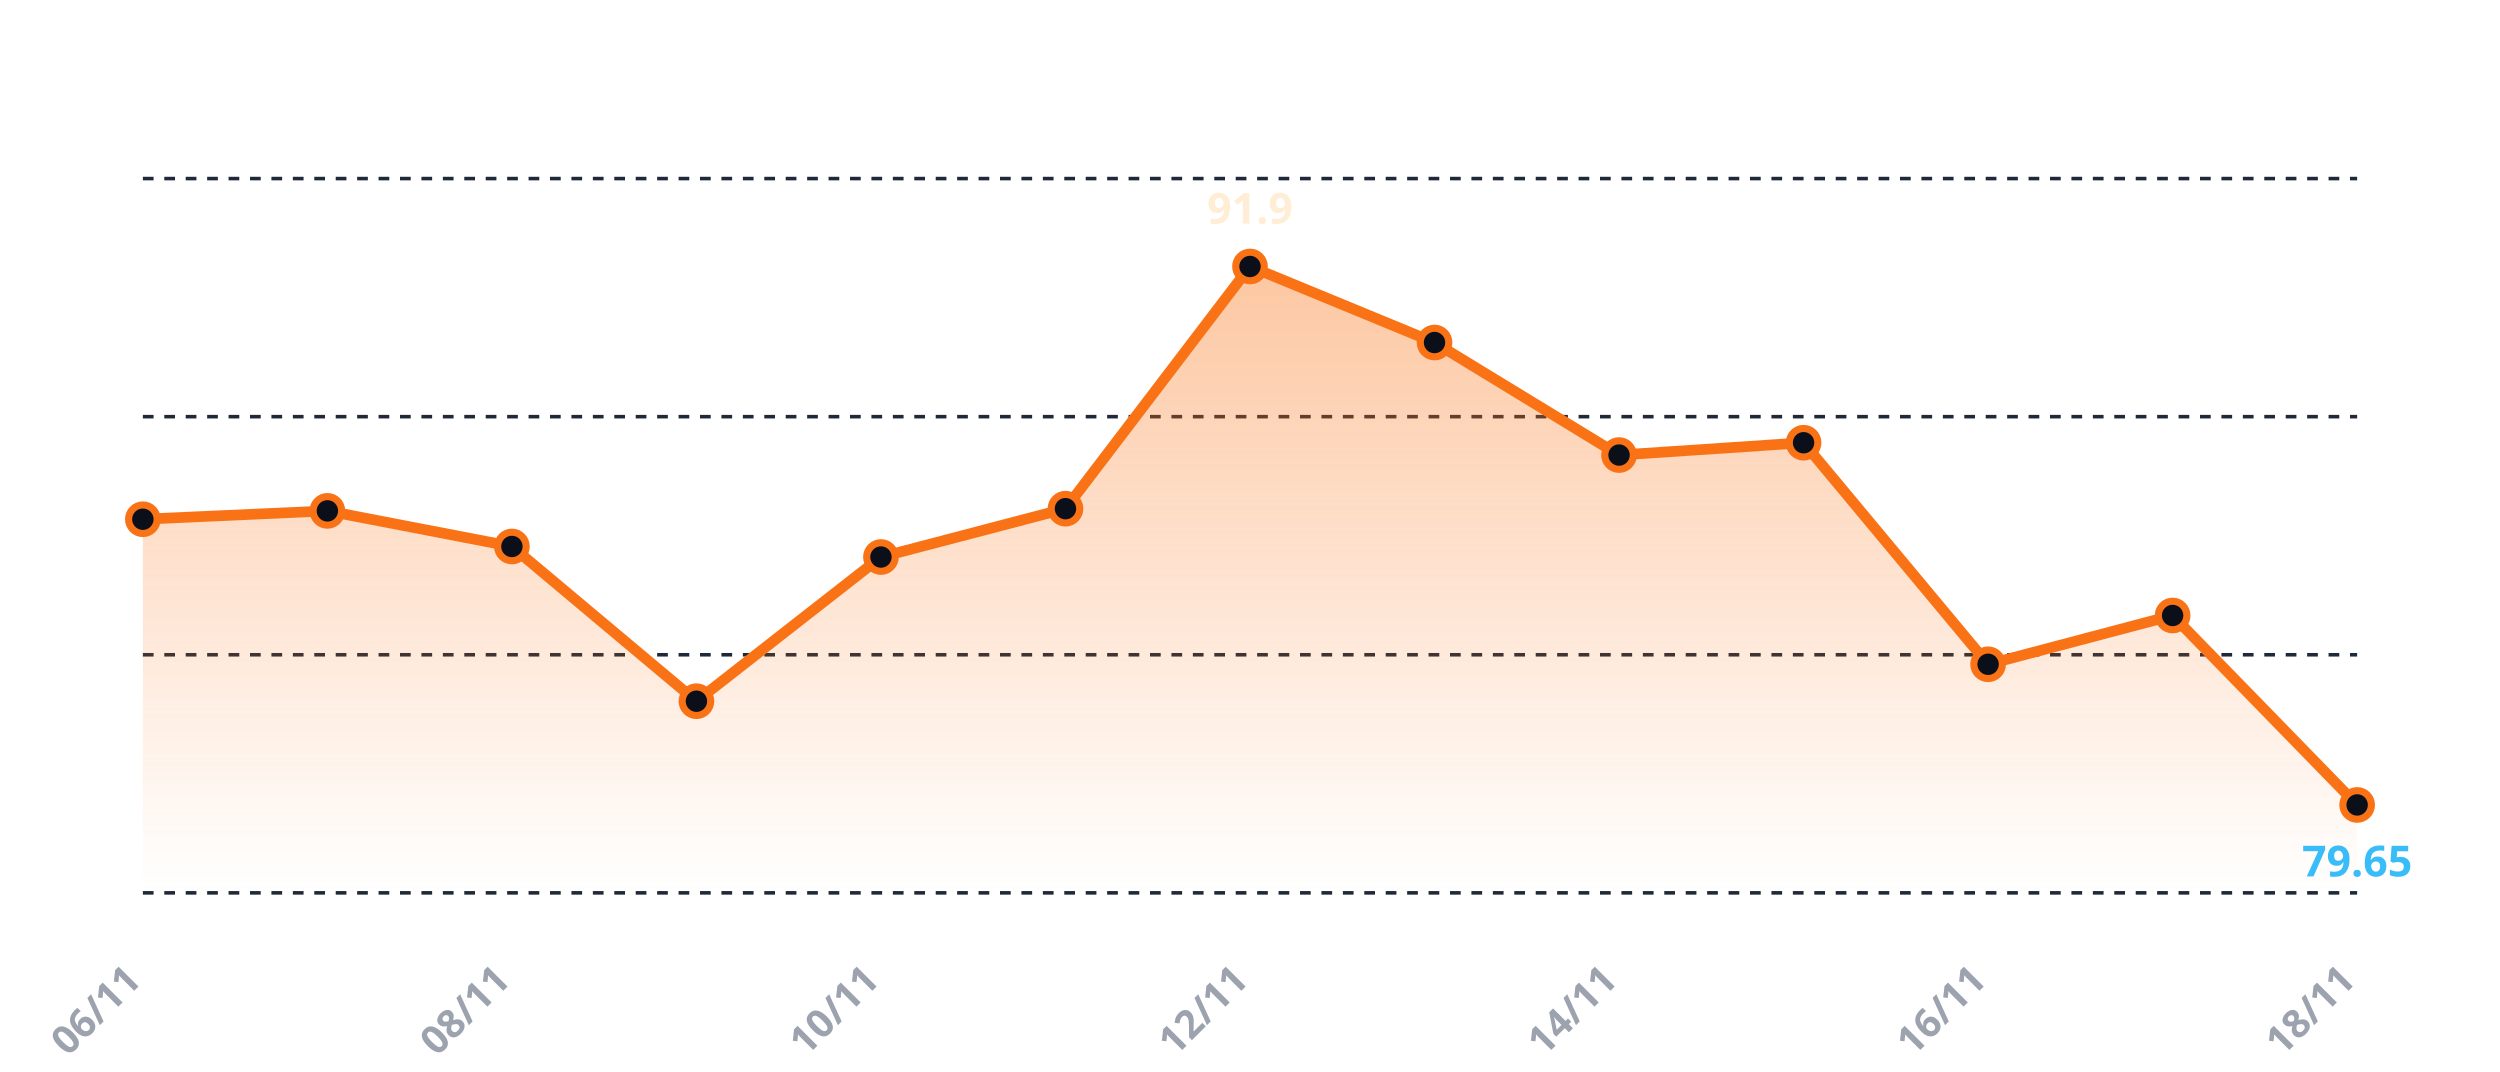
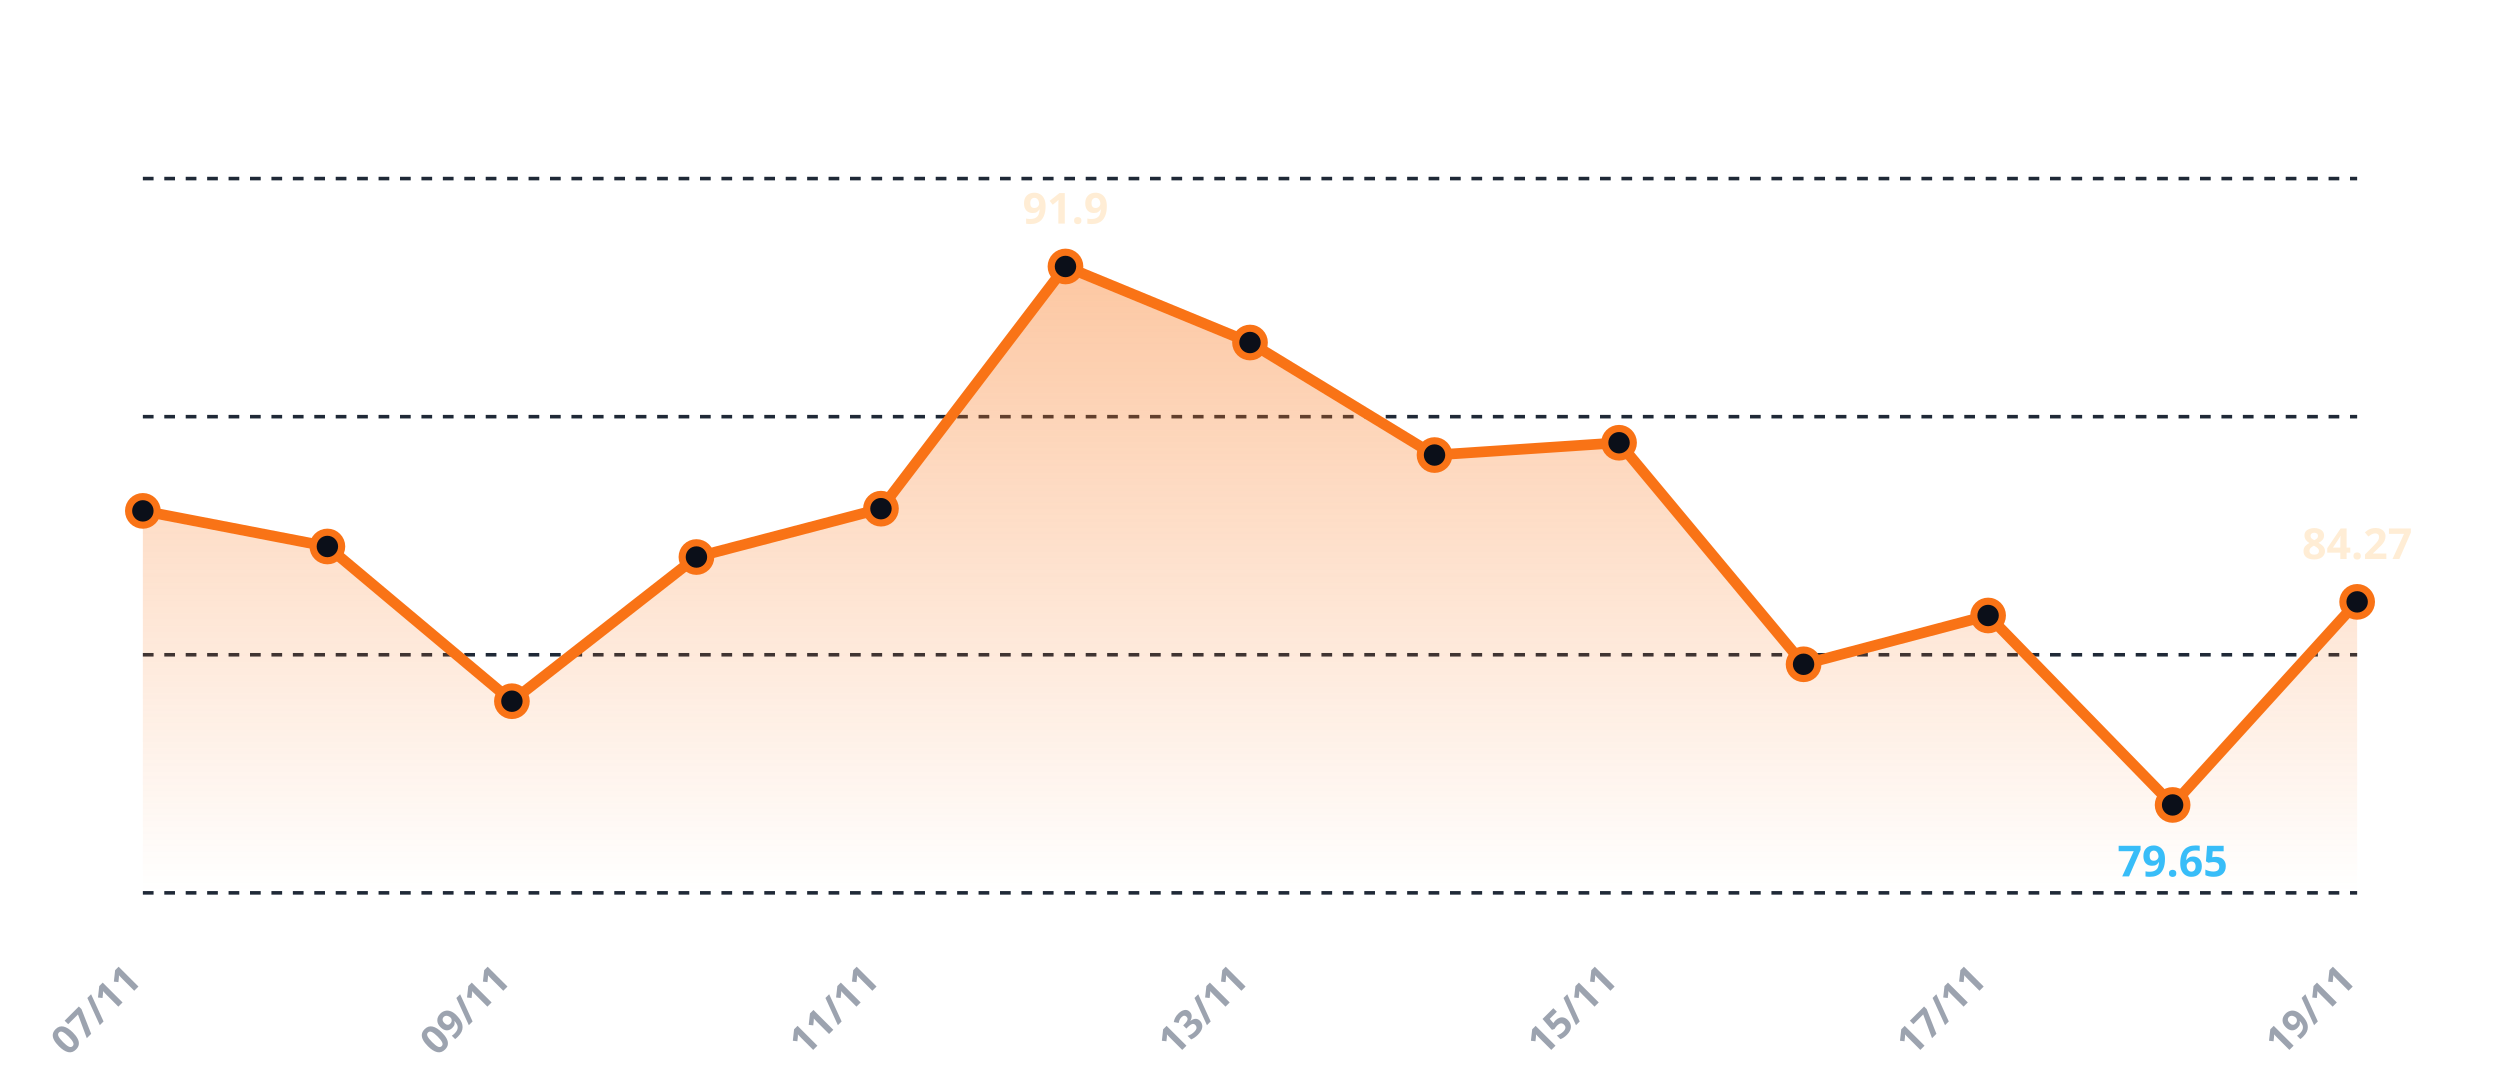
<svg xmlns="http://www.w3.org/2000/svg" viewBox="0 0 700 300" style="font-family: sans-serif; background-color: #0b0f19; border-radius: 8px;">
  <defs>
    <linearGradient id="gradGas" x1="0%" y1="0%" x2="0%" y2="100%">
      <stop offset="0%" style="stop-color:#f97316;stop-opacity:0.4" />
      <stop offset="100%" style="stop-color:#f97316;stop-opacity:0" />
    </linearGradient>
  </defs>
  <line x1="40" y1="250.0" x2="660" y2="250.0" stroke="#1f2937" stroke-dasharray="3,3" stroke-width="1" />
  <line x1="40" y1="183.333" x2="660" y2="183.333" stroke="#1f2937" stroke-dasharray="3,3" stroke-width="1" />
  <line x1="40" y1="116.667" x2="660" y2="116.667" stroke="#1f2937" stroke-dasharray="3,3" stroke-width="1" />
  <line x1="40" y1="50.0" x2="660" y2="50.0" stroke="#1f2937" stroke-dasharray="3,3" stroke-width="1" />
-   <text x="40.0" y="275" text-anchor="end" transform="rotate(-45, 40.0, 275)" font-size="11" font-weight="bold" fill="#9ca3af">06/11</text>
-   <text x="143.333" y="275" text-anchor="end" transform="rotate(-45, 143.3333, 275)" font-size="11" font-weight="bold" fill="#9ca3af">08/11</text>
-   <text x="246.667" y="275" text-anchor="end" transform="rotate(-45, 246.6667, 275)" font-size="11" font-weight="bold" fill="#9ca3af">10/11</text>
-   <text x="350.0" y="275" text-anchor="end" transform="rotate(-45, 350.0, 275)" font-size="11" font-weight="bold" fill="#9ca3af">12/11</text>
-   <text x="453.333" y="275" text-anchor="end" transform="rotate(-45, 453.3333, 275)" font-size="11" font-weight="bold" fill="#9ca3af">14/11</text>
-   <text x="556.667" y="275" text-anchor="end" transform="rotate(-45, 556.6667, 275)" font-size="11" font-weight="bold" fill="#9ca3af">16/11</text>
-   <text x="660.0" y="275" text-anchor="end" transform="rotate(-45, 660.0, 275)" font-size="11" font-weight="bold" fill="#9ca3af">18/11</text>
-   <polygon points="40.0,250 40.0,145.385 91.667,143.046 143.333,153.015 195.0,196.338 246.667,155.969 298.333,142.431 350.0,74.615 401.667,95.908 453.333,127.415 505.0,123.969 556.667,186 608.333,172.338 660.0,225.385 660.0,250" fill="url(#gradGas)" />
-   <polyline points="40.0,145.385 91.667,143.046 143.333,153.015 195.0,196.338 246.667,155.969 298.333,142.431 350.0,74.615 401.667,95.908 453.333,127.415 505.0,123.969 556.667,186 608.333,172.338 660.0,225.385" fill="none" stroke="#f97316" stroke-width="3" stroke-linecap="round" stroke-linejoin="round" />
-   <circle cx="40.0" cy="145.385" r="4" fill="#0b0f19" stroke="#f97316" stroke-width="2" />
-   <circle cx="91.667" cy="143.046" r="4" fill="#0b0f19" stroke="#f97316" stroke-width="2" />
-   <circle cx="143.333" cy="153.015" r="4" fill="#0b0f19" stroke="#f97316" stroke-width="2" />
-   <circle cx="195.0" cy="196.338" r="4" fill="#0b0f19" stroke="#f97316" stroke-width="2" />
-   <circle cx="246.667" cy="155.969" r="4" fill="#0b0f19" stroke="#f97316" stroke-width="2" />
-   <circle cx="298.333" cy="142.431" r="4" fill="#0b0f19" stroke="#f97316" stroke-width="2" />
-   <circle cx="350.0" cy="74.615" r="4" fill="#0b0f19" stroke="#f97316" stroke-width="2" />
-   <text x="350.0" y="62.615" text-anchor="middle" font-size="12" font-weight="bold" fill="#ffedd5">91.9</text>
-   <circle cx="401.667" cy="95.908" r="4" fill="#0b0f19" stroke="#f97316" stroke-width="2" />
-   <circle cx="453.333" cy="127.415" r="4" fill="#0b0f19" stroke="#f97316" stroke-width="2" />
-   <circle cx="505.0" cy="123.969" r="4" fill="#0b0f19" stroke="#f97316" stroke-width="2" />
-   <circle cx="556.667" cy="186" r="4" fill="#0b0f19" stroke="#f97316" stroke-width="2" />
-   <circle cx="608.333" cy="172.338" r="4" fill="#0b0f19" stroke="#f97316" stroke-width="2" />
-   <circle cx="660.0" cy="225.385" r="4" fill="#0b0f19" stroke="#f97316" stroke-width="2" />
-   <text x="660.0" y="245.385" text-anchor="middle" font-size="12" font-weight="bold" fill="#38bdf8">79.65</text>
+   <text x="40.0" y="275" text-anchor="end" transform="rotate(-45, 40.0, 275)" font-size="11" font-weight="bold" fill="#9ca3af">07/11</text>
+   <text x="143.333" y="275" text-anchor="end" transform="rotate(-45, 143.3333, 275)" font-size="11" font-weight="bold" fill="#9ca3af">09/11</text>
+   <text x="246.667" y="275" text-anchor="end" transform="rotate(-45, 246.6667, 275)" font-size="11" font-weight="bold" fill="#9ca3af">11/11</text>
+   <text x="350.0" y="275" text-anchor="end" transform="rotate(-45, 350.0, 275)" font-size="11" font-weight="bold" fill="#9ca3af">13/11</text>
+   <text x="453.333" y="275" text-anchor="end" transform="rotate(-45, 453.3333, 275)" font-size="11" font-weight="bold" fill="#9ca3af">15/11</text>
+   <text x="556.667" y="275" text-anchor="end" transform="rotate(-45, 556.6667, 275)" font-size="11" font-weight="bold" fill="#9ca3af">17/11</text>
+   <text x="660.0" y="275" text-anchor="end" transform="rotate(-45, 660.0, 275)" font-size="11" font-weight="bold" fill="#9ca3af">19/11</text>
+   <polygon points="40.0,250 40.0,143.046 91.667,153.015 143.333,196.338 195.0,155.969 246.667,142.431 298.333,74.615 350.0,95.908 401.667,127.415 453.333,123.969 505.0,186 556.667,172.338 608.333,225.385 660.0,168.523 660.0,250" fill="url(#gradGas)" />
+   <polyline points="40.0,143.046 91.667,153.015 143.333,196.338 195.0,155.969 246.667,142.431 298.333,74.615 350.0,95.908 401.667,127.415 453.333,123.969 505.0,186 556.667,172.338 608.333,225.385 660.0,168.523" fill="none" stroke="#f97316" stroke-width="3" stroke-linecap="round" stroke-linejoin="round" />
+   <circle cx="40.0" cy="143.046" r="4" fill="#0b0f19" stroke="#f97316" stroke-width="2" />
+   <circle cx="91.667" cy="153.015" r="4" fill="#0b0f19" stroke="#f97316" stroke-width="2" />
+   <circle cx="143.333" cy="196.338" r="4" fill="#0b0f19" stroke="#f97316" stroke-width="2" />
+   <circle cx="195.0" cy="155.969" r="4" fill="#0b0f19" stroke="#f97316" stroke-width="2" />
+   <circle cx="246.667" cy="142.431" r="4" fill="#0b0f19" stroke="#f97316" stroke-width="2" />
+   <circle cx="298.333" cy="74.615" r="4" fill="#0b0f19" stroke="#f97316" stroke-width="2" />
+   <text x="298.333" y="62.615" text-anchor="middle" font-size="12" font-weight="bold" fill="#ffedd5">91.9</text>
+   <circle cx="350.0" cy="95.908" r="4" fill="#0b0f19" stroke="#f97316" stroke-width="2" />
+   <circle cx="401.667" cy="127.415" r="4" fill="#0b0f19" stroke="#f97316" stroke-width="2" />
+   <circle cx="453.333" cy="123.969" r="4" fill="#0b0f19" stroke="#f97316" stroke-width="2" />
+   <circle cx="505.0" cy="186" r="4" fill="#0b0f19" stroke="#f97316" stroke-width="2" />
+   <circle cx="556.667" cy="172.338" r="4" fill="#0b0f19" stroke="#f97316" stroke-width="2" />
+   <circle cx="608.333" cy="225.385" r="4" fill="#0b0f19" stroke="#f97316" stroke-width="2" />
+   <text x="608.333" y="245.385" text-anchor="middle" font-size="12" font-weight="bold" fill="#38bdf8">79.65</text>
+   <circle cx="660.0" cy="168.523" r="4" fill="#0b0f19" stroke="#f97316" stroke-width="2" />
+   <text x="660.0" y="156.523" text-anchor="middle" font-size="12" font-weight="bold" fill="#ffedd5">84.27</text>
</svg>
